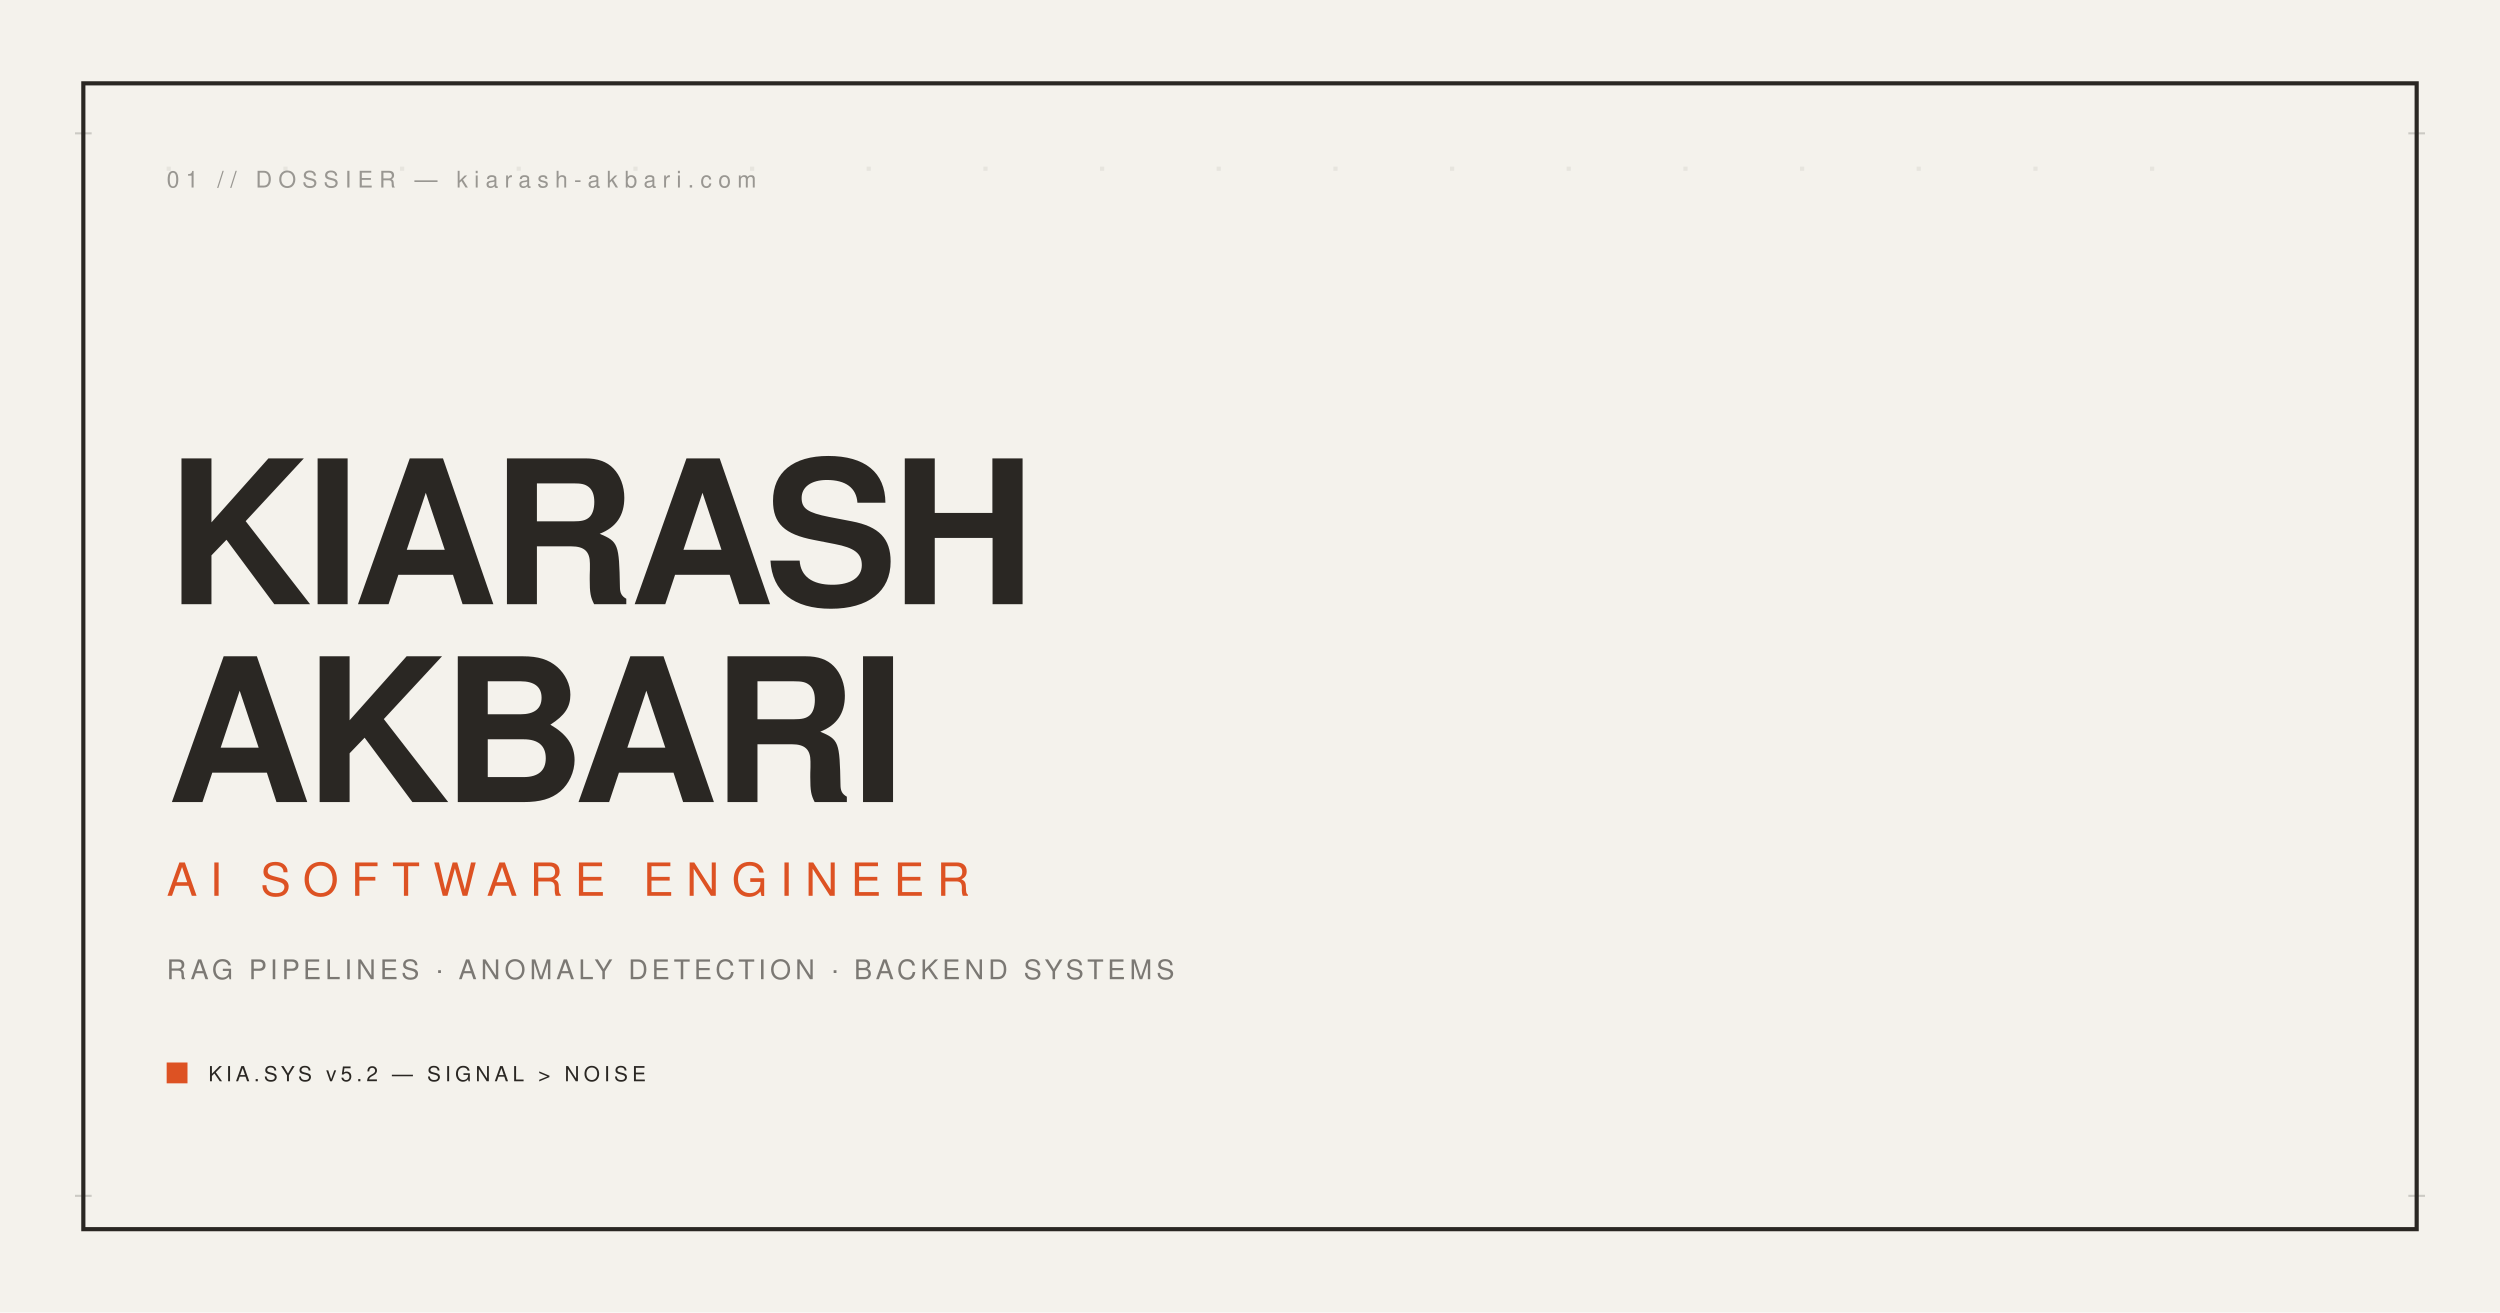
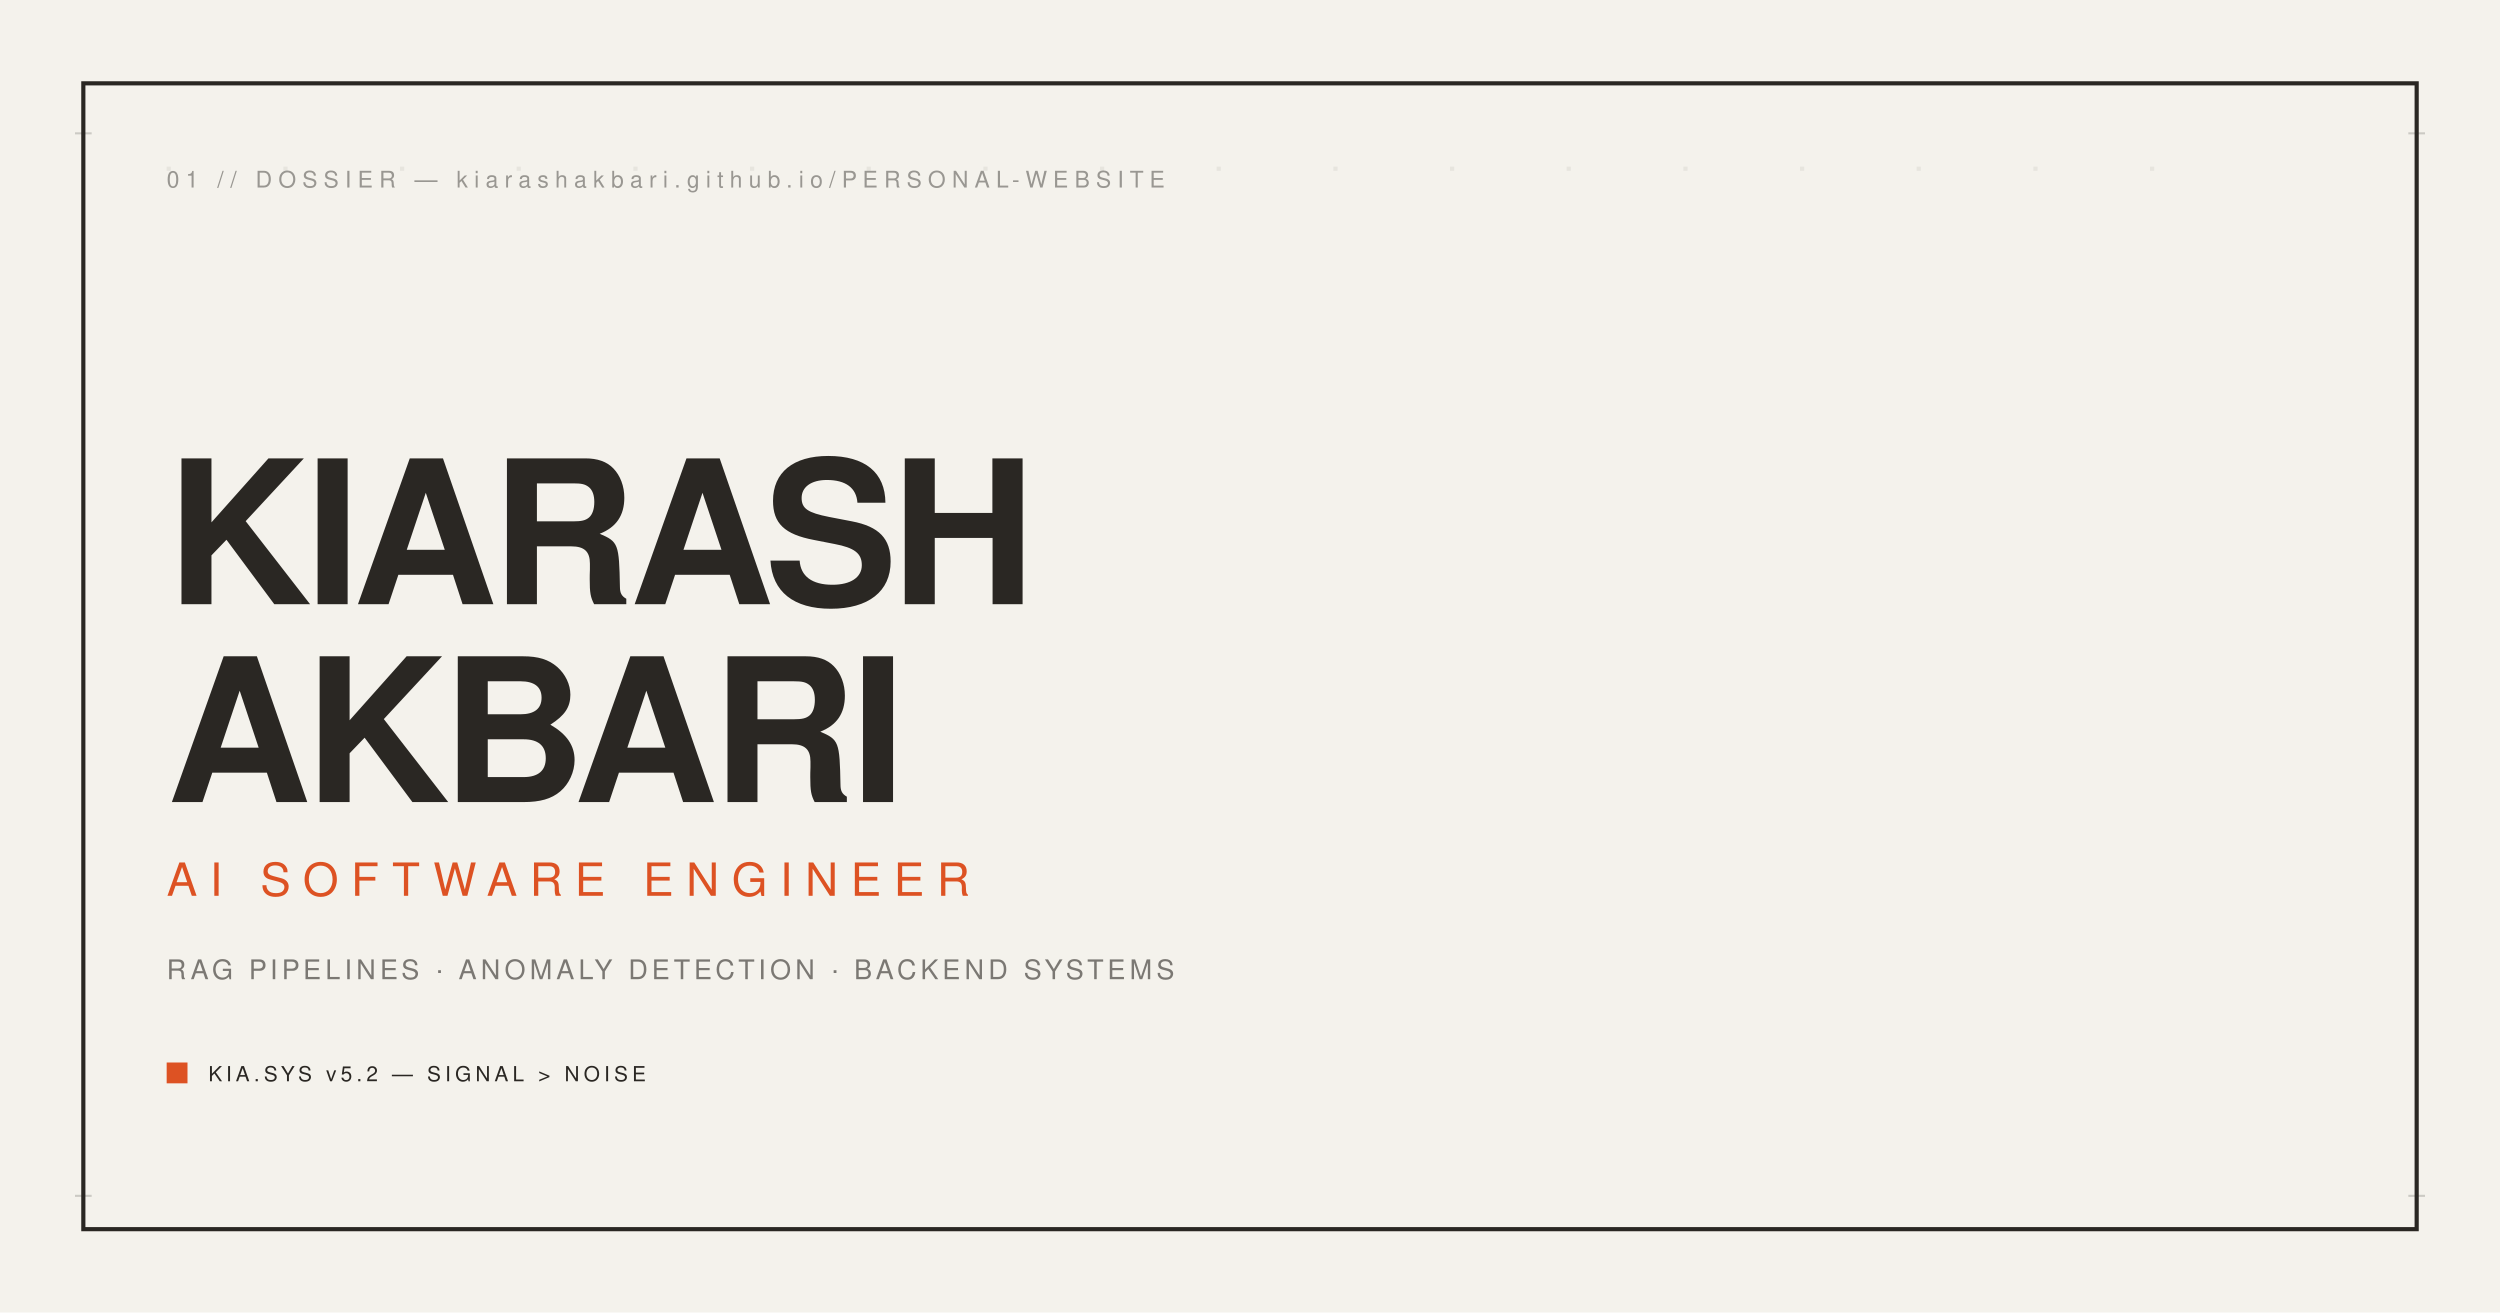
<svg xmlns="http://www.w3.org/2000/svg" width="1200" height="630" viewBox="0 0 1200 630">
  <rect width="1200" height="630" fill="#f4f2ec" />
  <rect x="40" y="40" width="1120" height="550" fill="none" stroke="#2a2723" stroke-width="2" />
  <g fill="#2a2723" opacity="0.07">
    <rect x="80" y="80" width="2" height="2" />
    <rect x="136" y="80" width="2" height="2" />
    <rect x="192" y="80" width="2" height="2" />
    <rect x="248" y="80" width="2" height="2" />
    <rect x="304" y="80" width="2" height="2" />
    <rect x="360" y="80" width="2" height="2" />
    <rect x="416" y="80" width="2" height="2" />
    <rect x="472" y="80" width="2" height="2" />
    <rect x="528" y="80" width="2" height="2" />
    <rect x="584" y="80" width="2" height="2" />
    <rect x="640" y="80" width="2" height="2" />
    <rect x="696" y="80" width="2" height="2" />
    <rect x="752" y="80" width="2" height="2" />
    <rect x="808" y="80" width="2" height="2" />
    <rect x="864" y="80" width="2" height="2" />
    <rect x="920" y="80" width="2" height="2" />
    <rect x="976" y="80" width="2" height="2" />
    <rect x="1032" y="80" width="2" height="2" />
  </g>
-   <text x="80" y="90" font-family="Helvetica, Arial, sans-serif" font-size="11" letter-spacing="3" fill="#2a2723" opacity="0.45">01 // DOSSIER — kiarash-akbari.com</text>
+   <text x="80" y="90" font-family="Helvetica, Arial, sans-serif" font-size="11" letter-spacing="3" fill="#2a2723" opacity="0.45">01 // DOSSIER — kiarashakbari.github.io/PERSONAL-WEBSITE</text>
  <text x="80" y="290" font-family="Helvetica, Arial, sans-serif" font-size="96" font-weight="700" letter-spacing="-3" fill="#2a2723">KIARASH</text>
  <text x="80" y="385" font-family="Helvetica, Arial, sans-serif" font-size="96" font-weight="700" letter-spacing="-3" fill="#2a2723">AKBARI</text>
  <text x="80" y="430" font-family="Helvetica, Arial, sans-serif" font-size="22" letter-spacing="6" fill="#dd5223">AI SOFTWARE ENGINEER</text>
  <text x="80" y="470" font-family="Helvetica, Arial, sans-serif" font-size="13" letter-spacing="2" fill="#2a2723" opacity="0.6">RAG PIPELINES · ANOMALY DETECTION · BACKEND SYSTEMS</text>
  <rect x="80" y="510" width="10" height="10" fill="#dd5223" />
  <text x="100" y="519" font-family="Helvetica, Arial, sans-serif" font-size="10" letter-spacing="2" fill="#2a2723">KIA.SYS v5.2 — SIGNAL &gt; NOISE</text>
  <g stroke="#2a2723" stroke-width="1" opacity="0.2">
    <line x1="40" y1="60" x2="40" y2="68" />
    <line x1="36" y1="64" x2="44" y2="64" />
    <line x1="1160" y1="60" x2="1160" y2="68" />
    <line x1="1156" y1="64" x2="1164" y2="64" />
    <line x1="40" y1="570" x2="40" y2="578" />
    <line x1="36" y1="574" x2="44" y2="574" />
    <line x1="1160" y1="570" x2="1160" y2="578" />
    <line x1="1156" y1="574" x2="1164" y2="574" />
  </g>
</svg>
